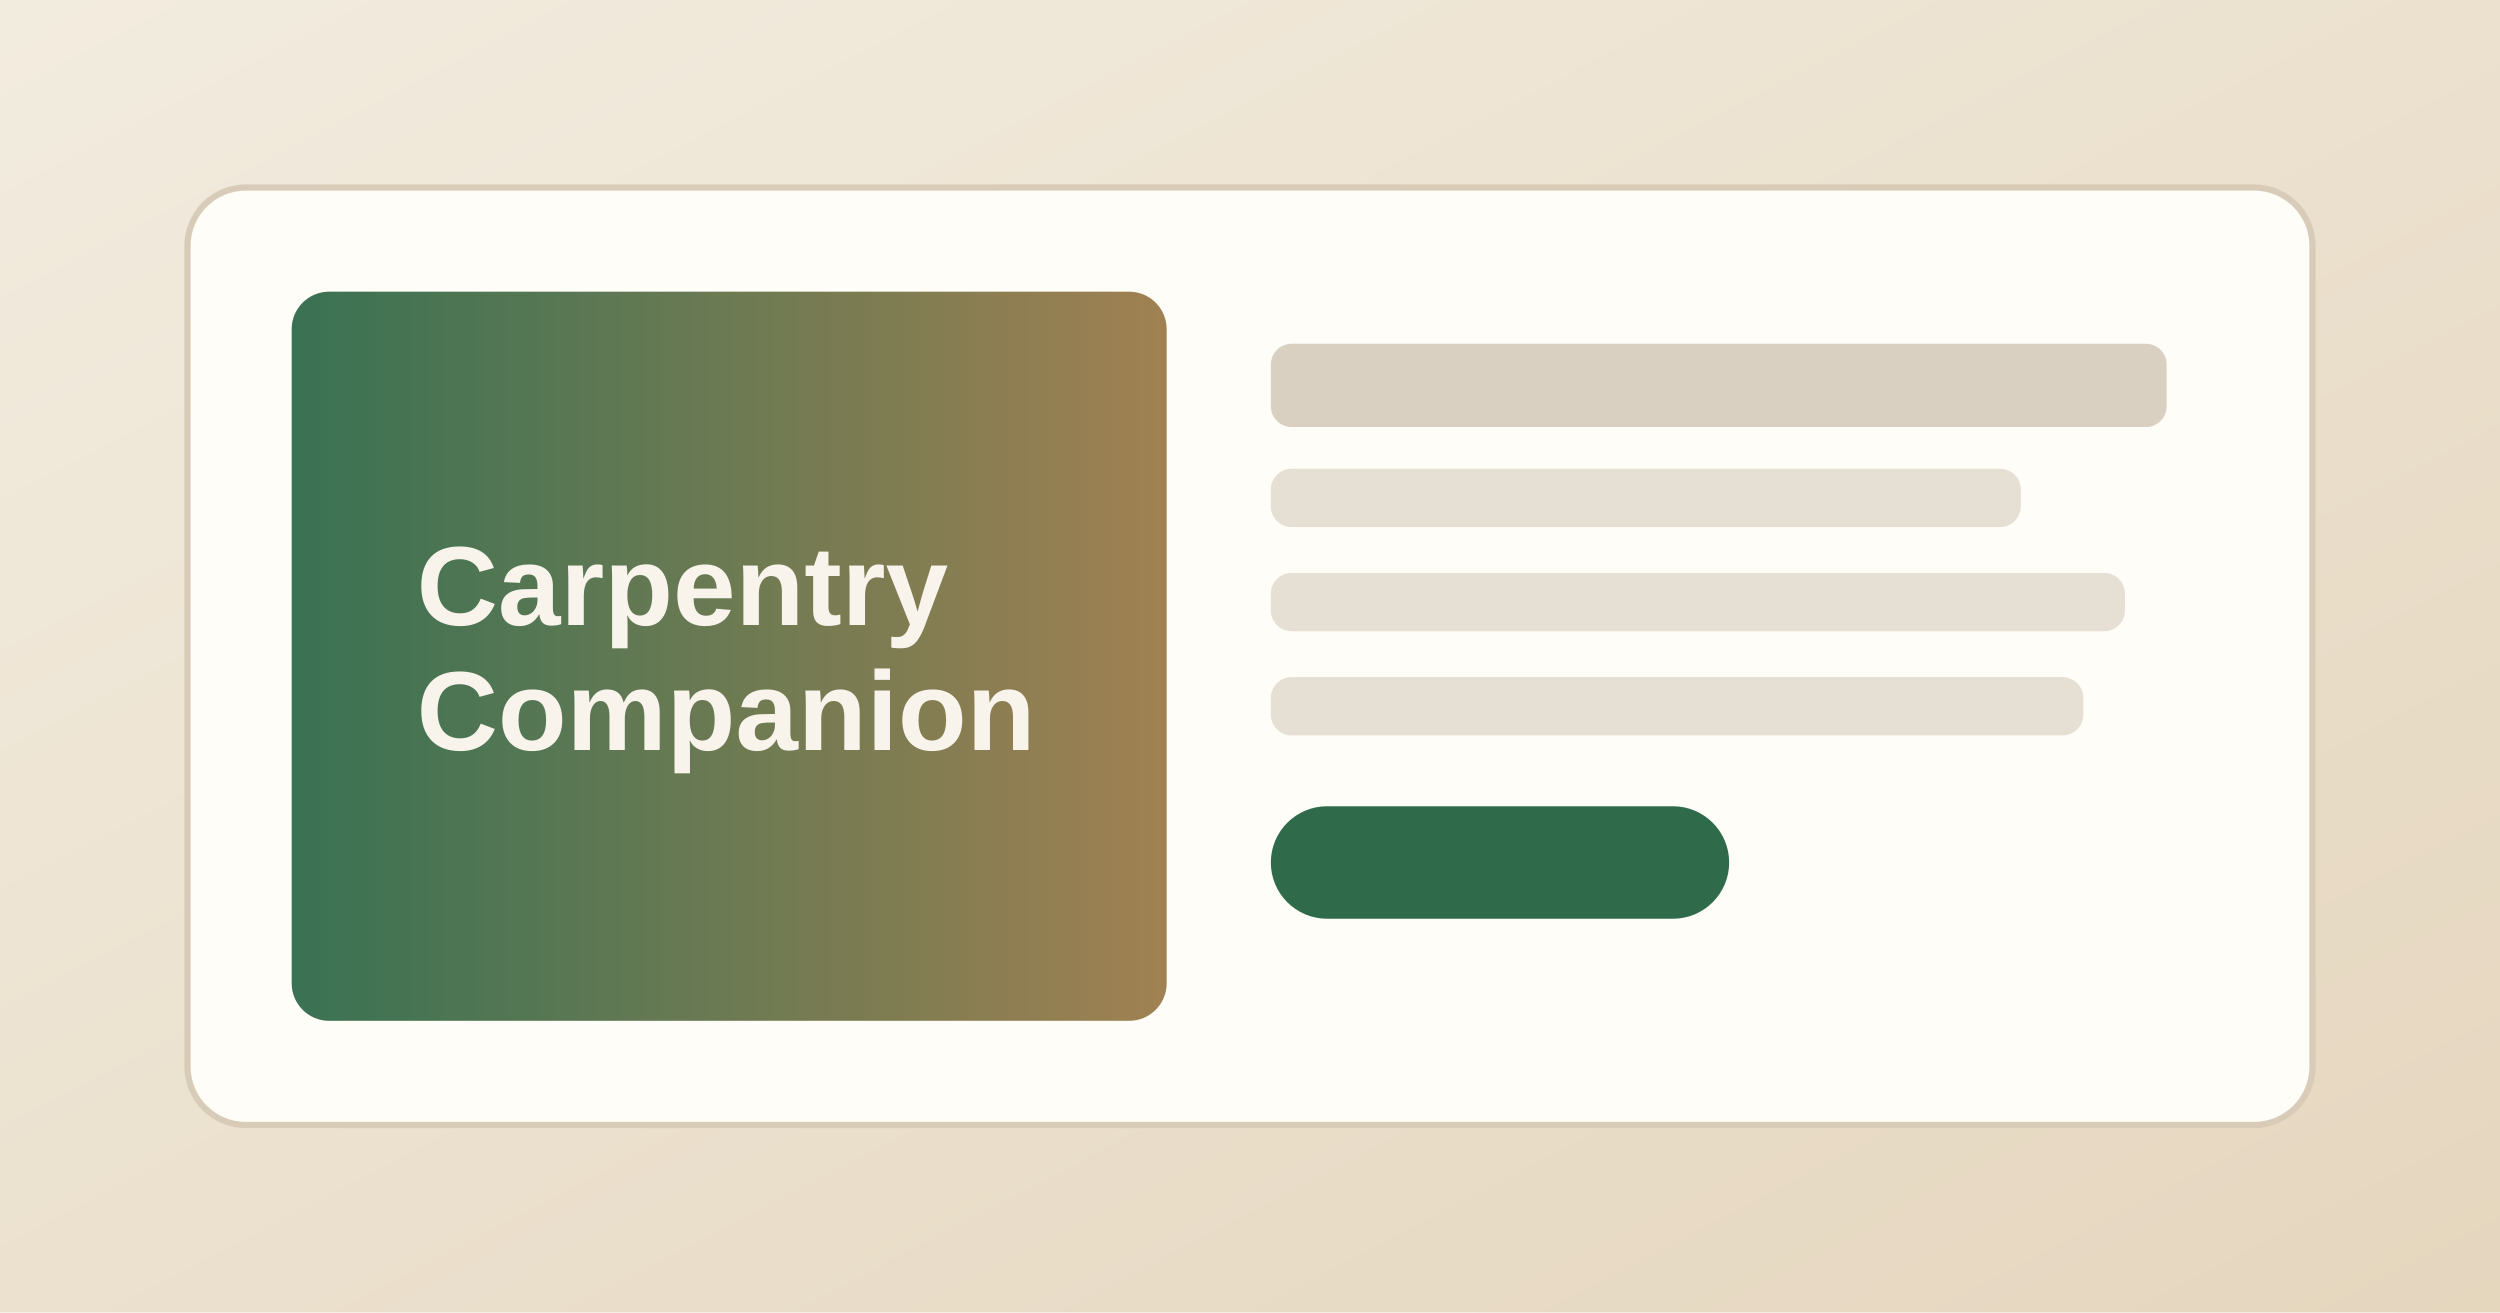
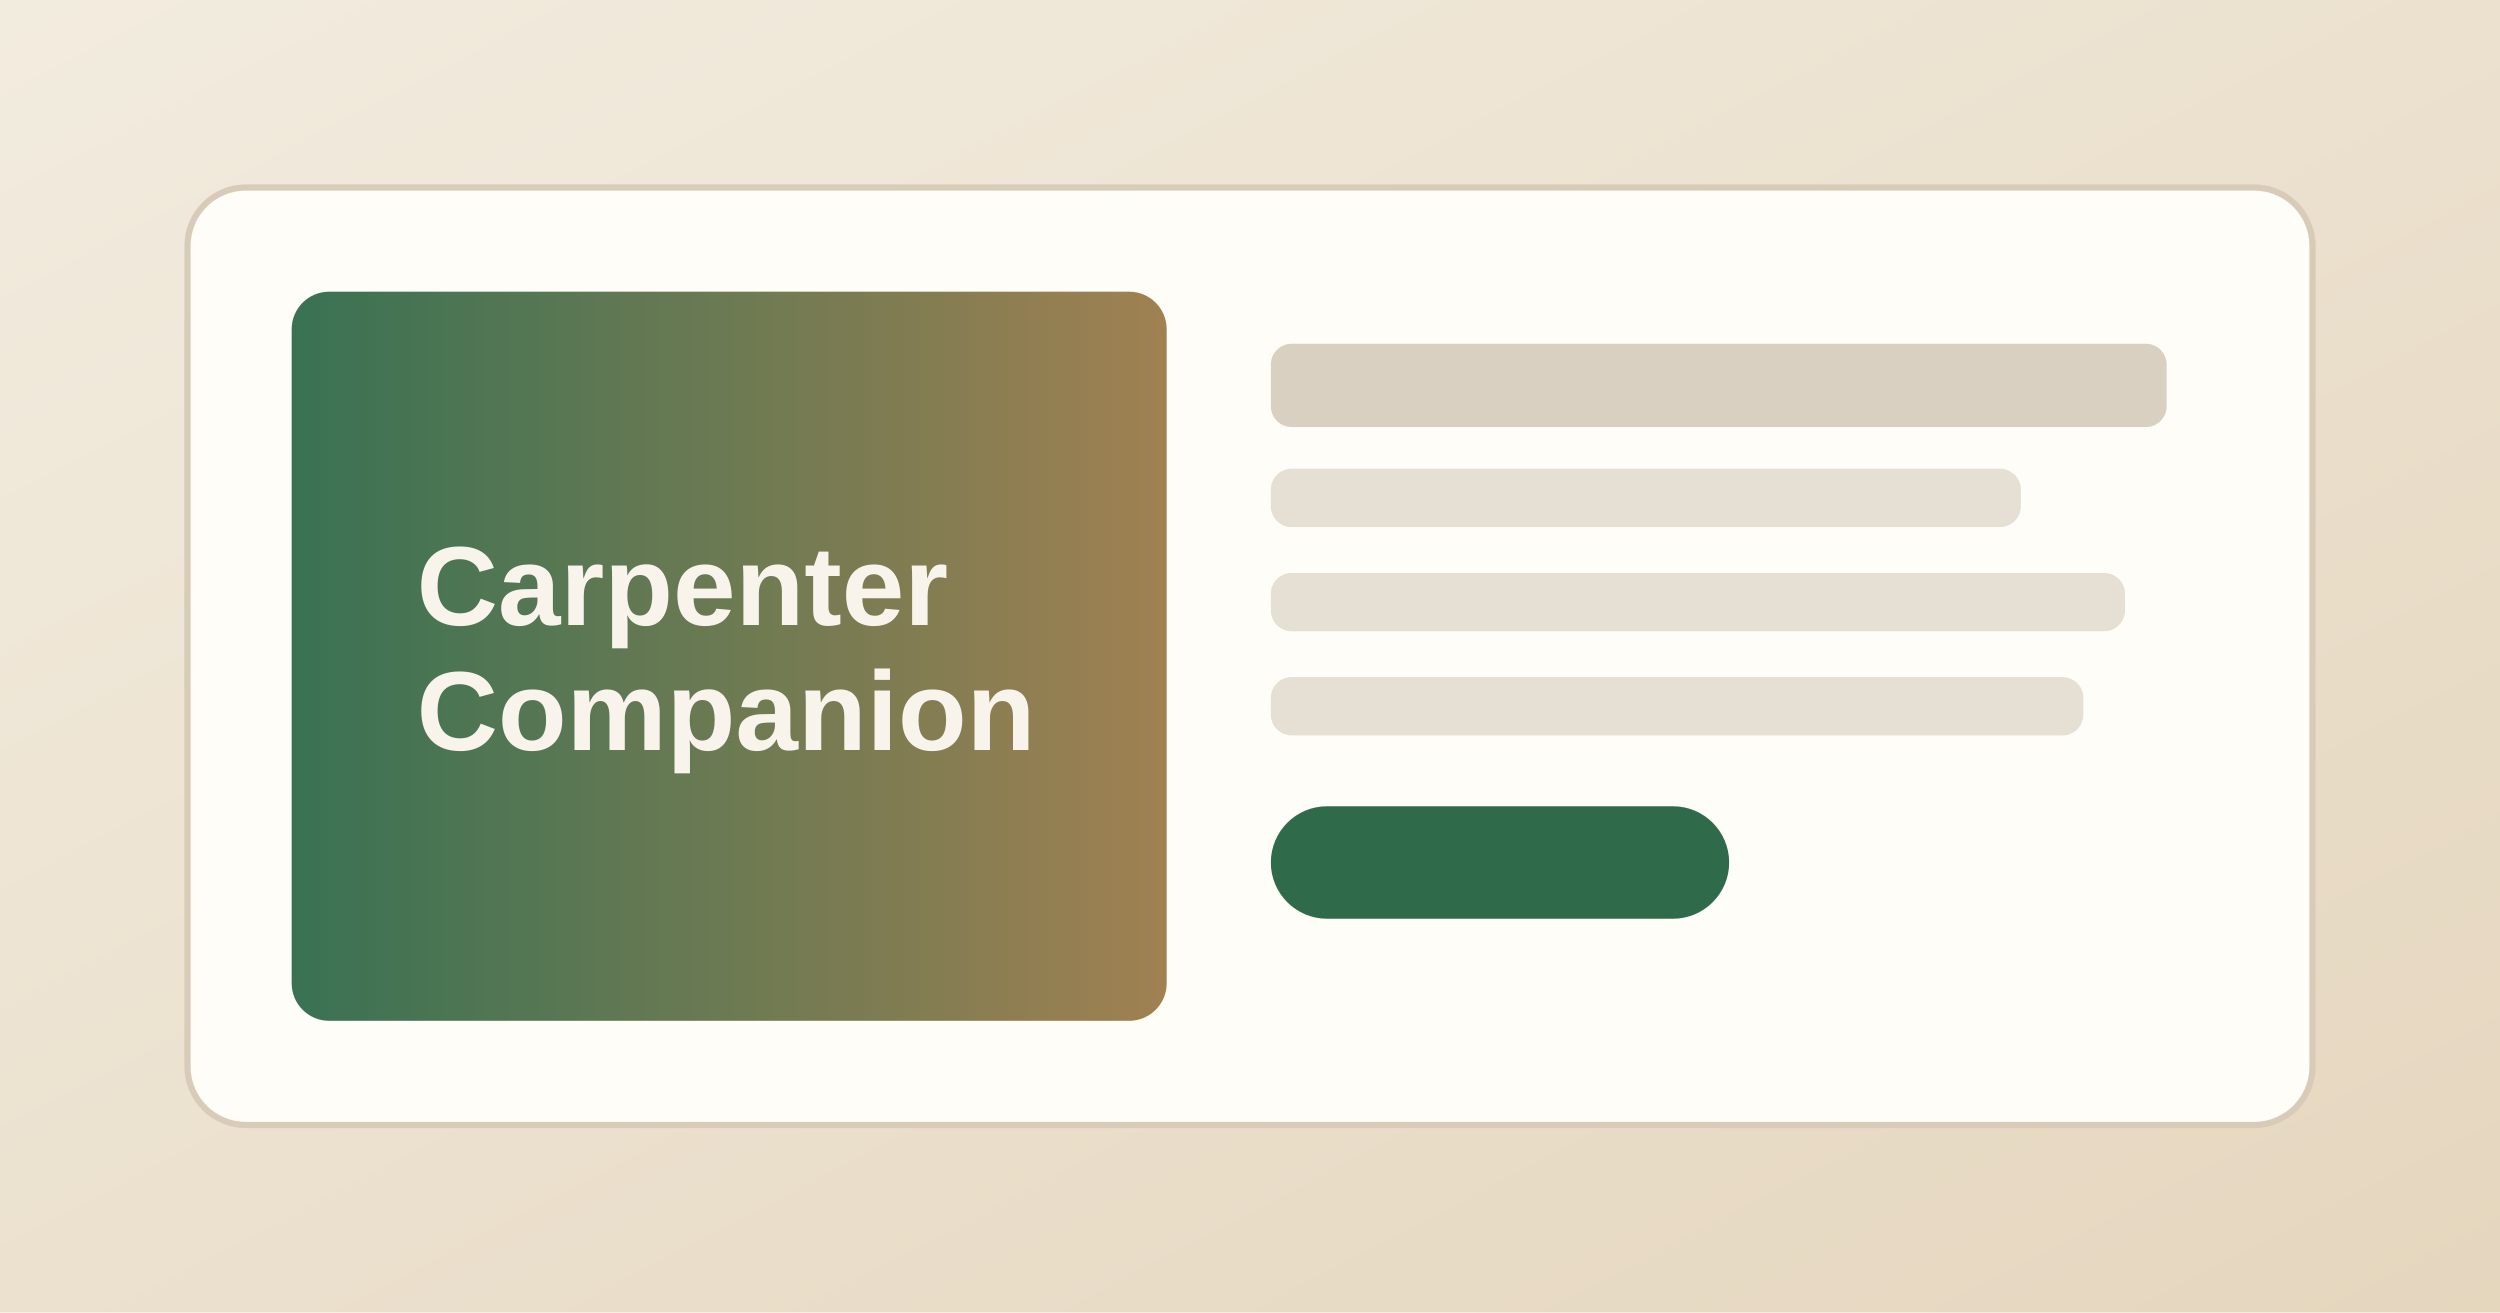
- <svg xmlns="http://www.w3.org/2000/svg" viewBox="0 0 1200 630" role="img" aria-label="Carpentry Companion illustration">
+ <svg xmlns="http://www.w3.org/2000/svg" viewBox="0 0 1200 630" role="img" aria-label="Carpenter Companion illustration">
  <defs>
    <linearGradient id="bg" x1="0" y1="0" x2="1" y2="1">
      <stop offset="0" stop-color="#f2ecdf" />
      <stop offset="1" stop-color="#e5d6be" />
    </linearGradient>
    <linearGradient id="card" x1="0" y1="0" x2="1" y2="0">
      <stop offset="0" stop-color="#2f6b4a" />
      <stop offset="1" stop-color="#9b7b49" />
    </linearGradient>
  </defs>
  <rect width="1200" height="630" fill="url(#bg)" />
  <rect x="90" y="90" width="1020" height="450" rx="28" fill="#fffdf8" stroke="#d8ccb8" stroke-width="3" />
  <rect x="140" y="140" width="420" height="350" rx="18" fill="url(#card)" opacity="0.95" />
  <rect x="610" y="165" width="430" height="40" rx="10" fill="#d9d0c2" />
  <rect x="610" y="225" width="360" height="28" rx="10" fill="#e5dfd4" />
  <rect x="610" y="275" width="410" height="28" rx="10" fill="#e5dfd4" />
  <rect x="610" y="325" width="390" height="28" rx="10" fill="#e5dfd4" />
  <rect x="610" y="387" width="220" height="54" rx="27" fill="#2f6b4a" />
-   <text x="200" y="300" fill="#f8f4ec" font-size="54" font-family="Segoe UI, Arial, sans-serif" font-weight="600">Carpentry</text>
+   <text x="200" y="300" fill="#f8f4ec" font-size="54" font-family="Segoe UI, Arial, sans-serif" font-weight="600">Carpenter</text>
  <text x="200" y="360" fill="#f8f4ec" font-size="54" font-family="Segoe UI, Arial, sans-serif" font-weight="600">Companion</text>
</svg>
